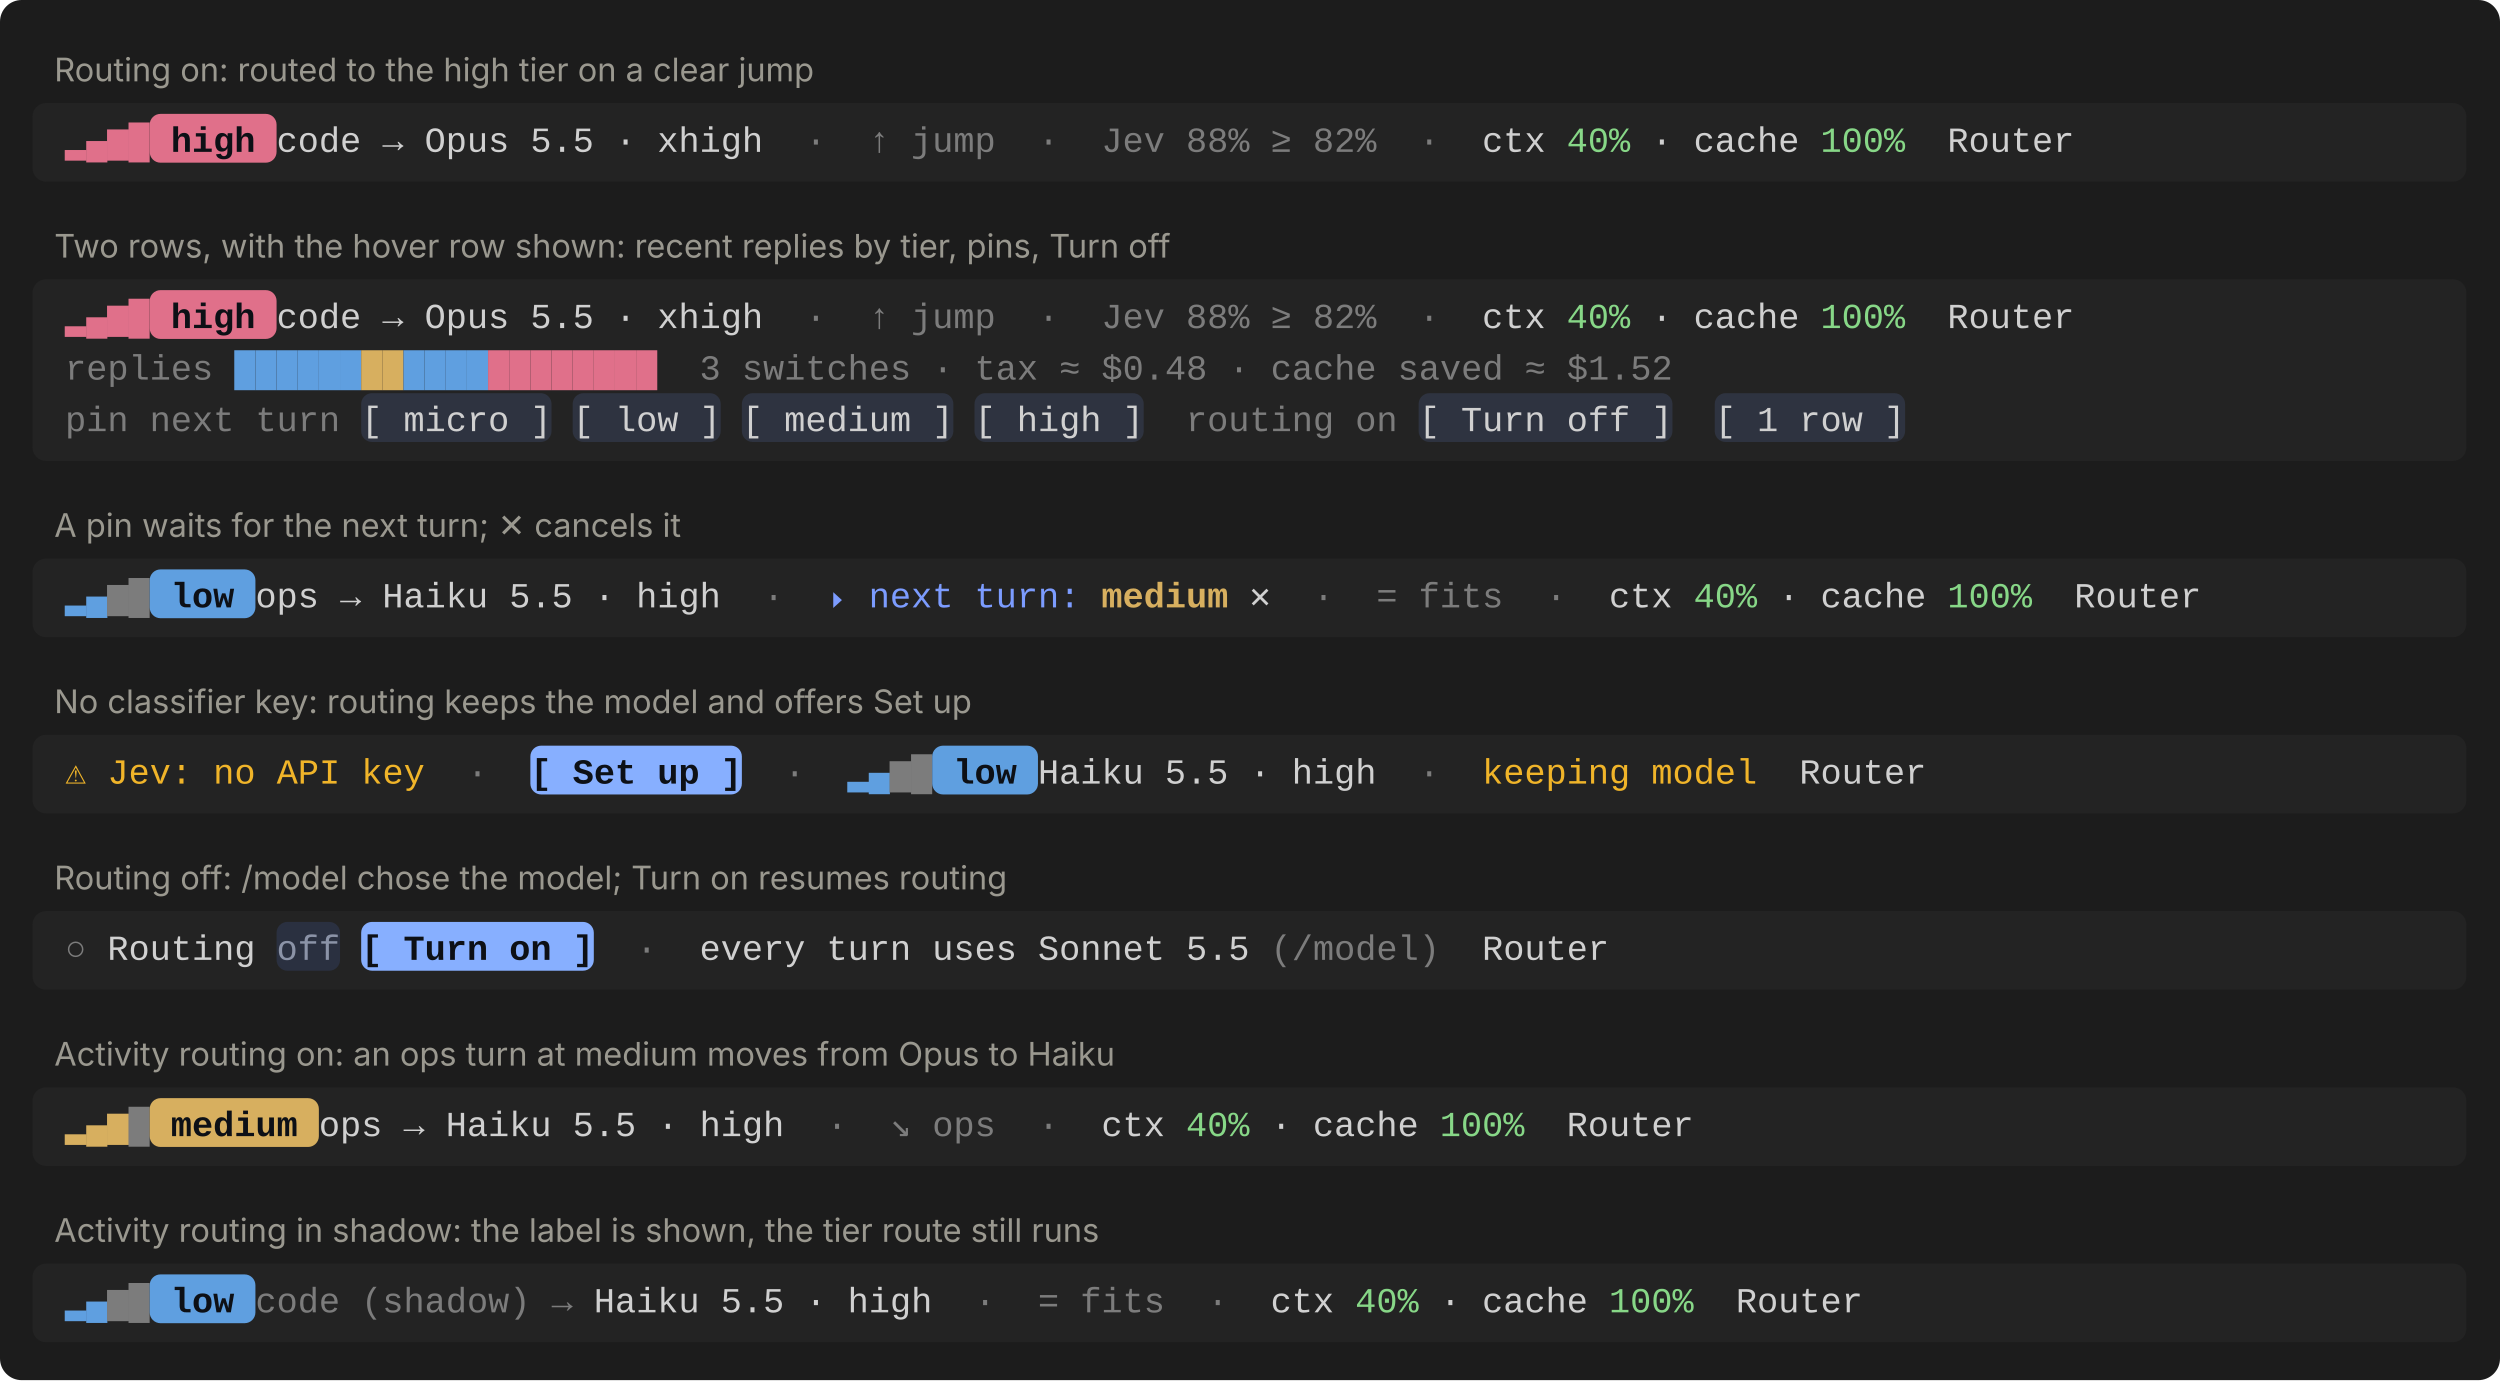
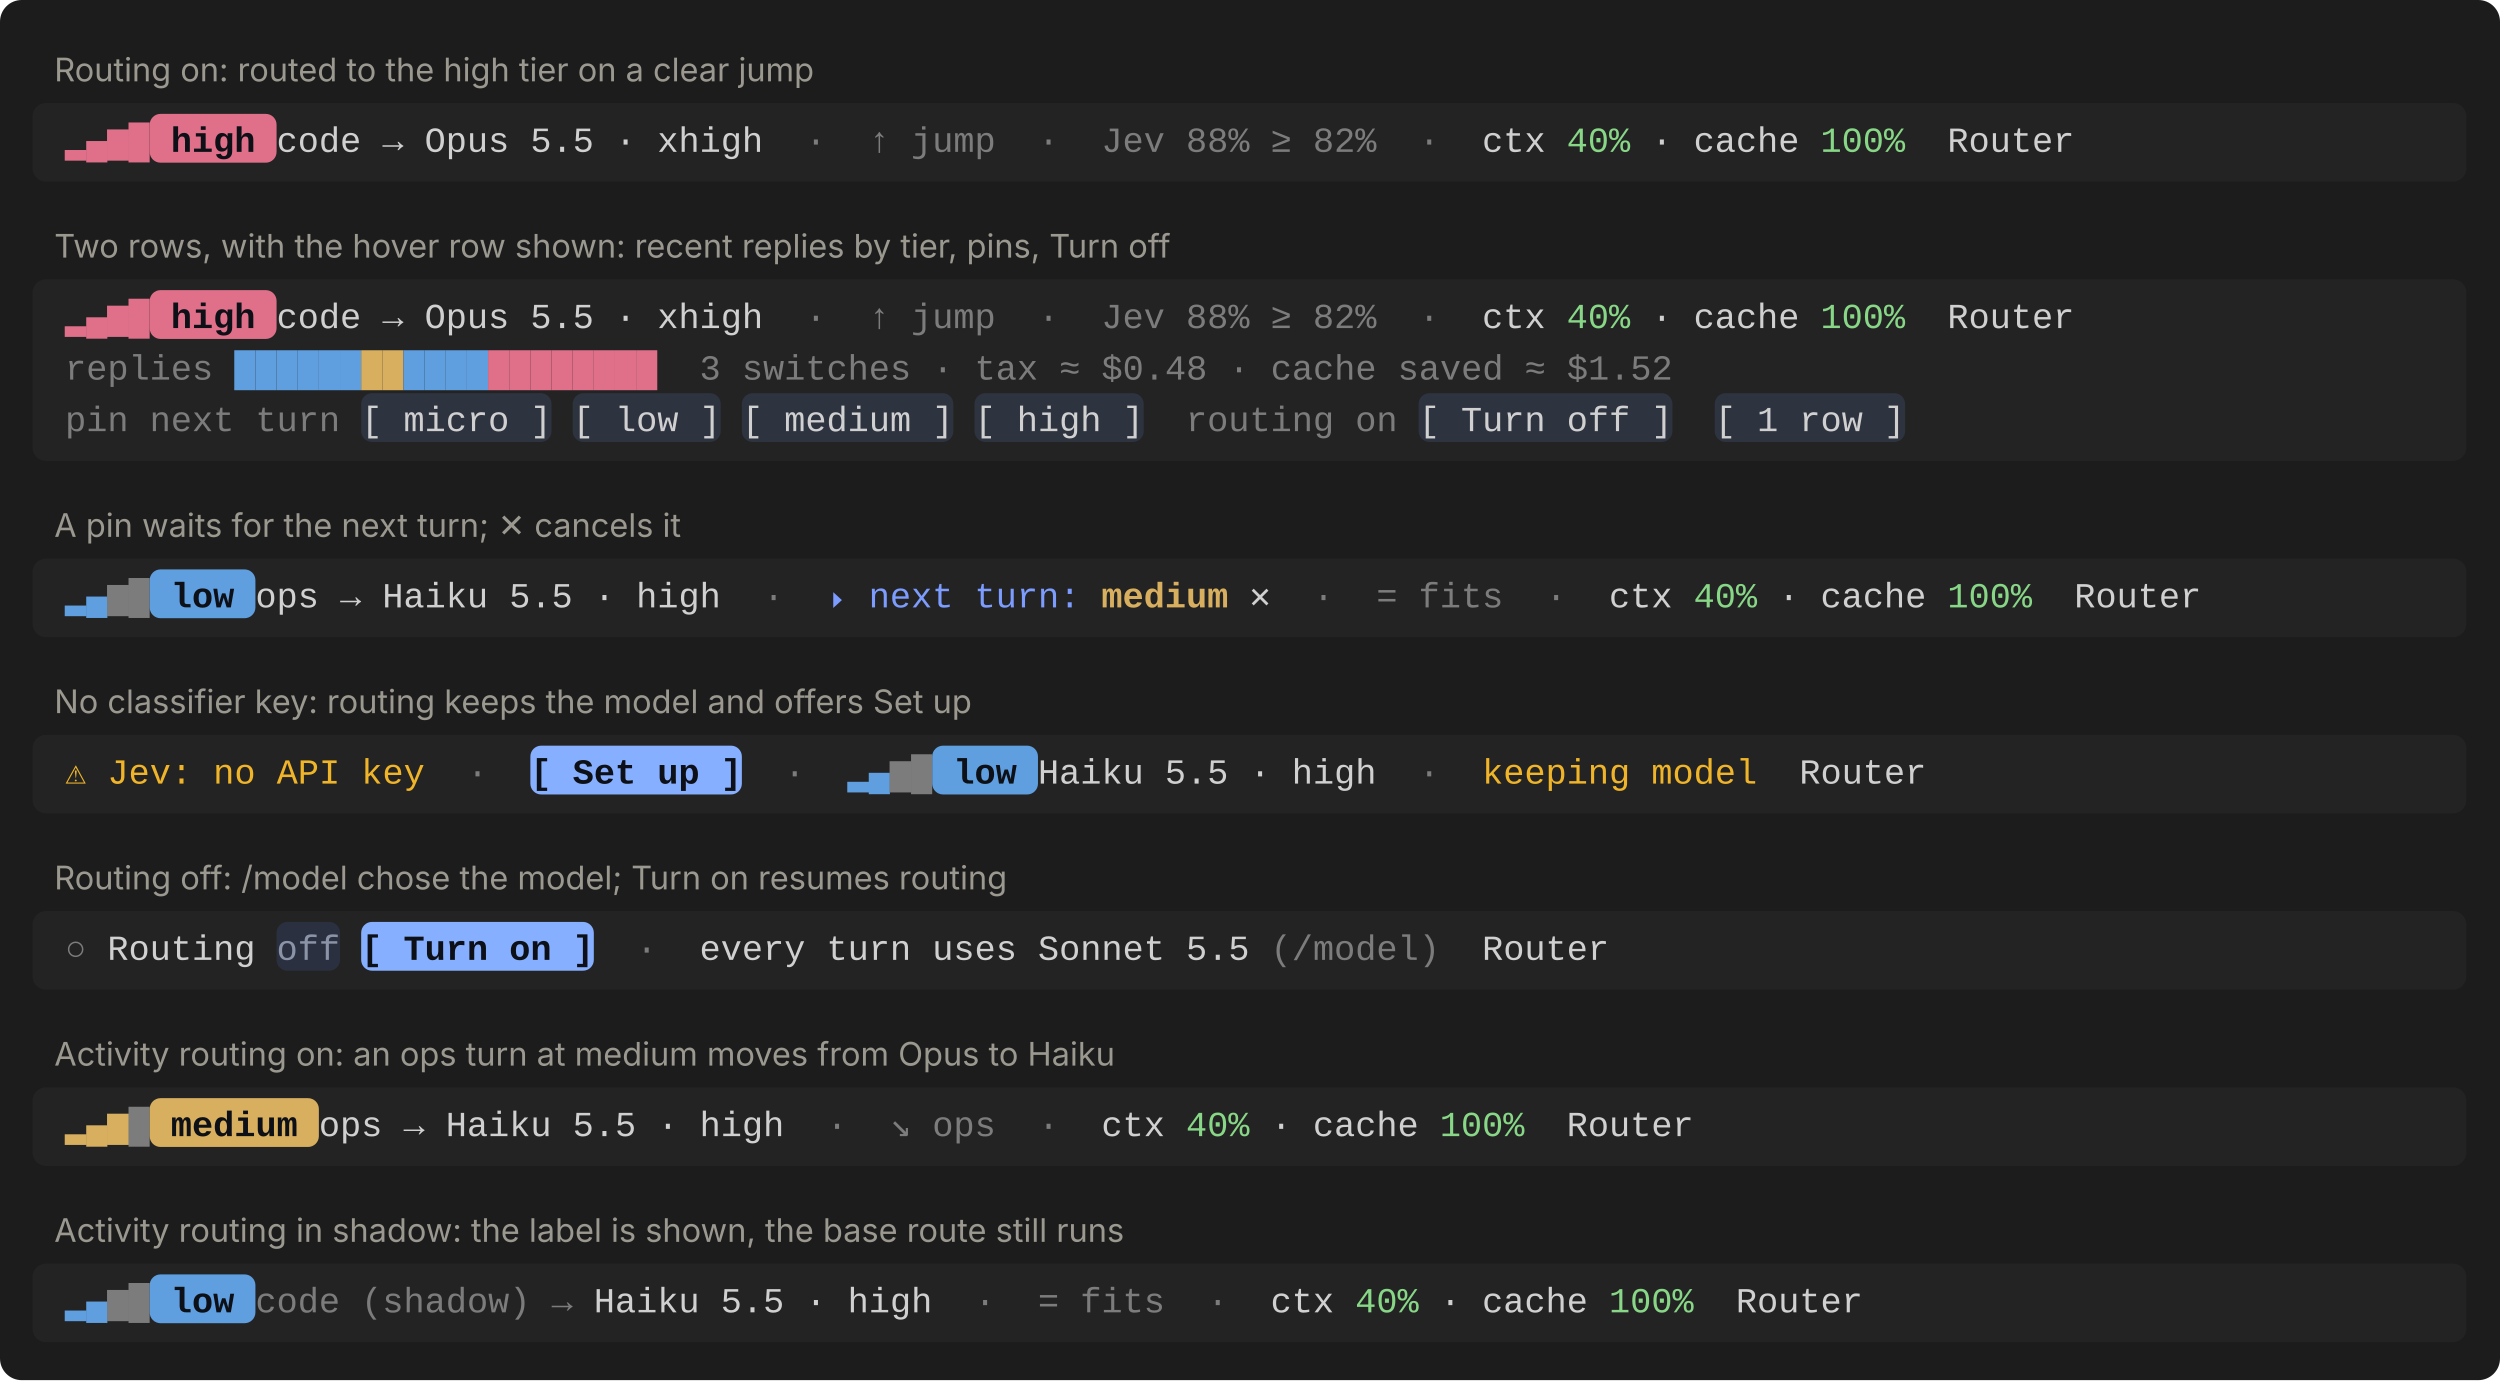
<svg xmlns="http://www.w3.org/2000/svg" viewBox="0 0 922 509" role="img" aria-labelledby="title desc">
  <style>
    text { font-family: ui-monospace, SFMono-Regular, Menlo, Consolas, 'Liberation Mono', monospace; font-size: 13px; }
    .cap { font-family: system-ui, -apple-system, 'Segoe UI', sans-serif; font-size: 12px; fill: #9a988f; }
  </style>
  <rect width="922" height="509" rx="8" fill="#1c1c1c" />
  <text class="cap" x="20" y="30">Routing on: routed to the high tier on a clear jump</text>
  <rect x="12" y="38" width="897.6" height="29" rx="5" fill="#232323" />
  <text x="24.0" y="56" fill="#e0708a" xml:space="preserve">▂</text>
  <text x="31.8" y="56" fill="#e0708a" xml:space="preserve">▄</text>
  <text x="39.6" y="56" fill="#e0708a" xml:space="preserve">▆</text>
  <text x="47.4" y="56" fill="#e0708a" xml:space="preserve">█</text>
  <rect x="55.2" y="42" width="46.8" height="18" rx="4" fill="#e0708a" />
  <text x="55.2" y="56" fill="#0d1016" font-weight="700" xml:space="preserve"> high </text>
  <text x="102.0" y="56" fill="#d0d0d0" xml:space="preserve">code → </text>
  <text x="156.6" y="56" fill="#d0d0d0" xml:space="preserve">Opus 5.5 · xhigh</text>
  <text x="281.4" y="56" fill="#7c7c7c" xml:space="preserve">  ·  </text>
  <text x="320.4" y="56" fill="#7c7c7c" xml:space="preserve">↑ jump</text>
  <text x="367.2" y="56" fill="#7c7c7c" xml:space="preserve">  ·  </text>
  <text x="406.2" y="56" fill="#7c7c7c" xml:space="preserve">Jev 88% ≥ 82%</text>
  <text x="507.6" y="56" fill="#7c7c7c" xml:space="preserve">  ·  </text>
  <text x="546.6" y="56" fill="#d0d0d0" xml:space="preserve">ctx </text>
  <text x="577.8" y="56" fill="#87d787" xml:space="preserve">40%</text>
  <text x="601.2" y="56" fill="#d0d0d0" xml:space="preserve"> · cache </text>
  <text x="671.4" y="56" fill="#87d787" xml:space="preserve">100%</text>
  <text x="718.2" y="56" fill="#d0d0d0" xml:space="preserve">Router</text>
  <text class="cap" x="20" y="95">Two rows, with the hover row shown: recent replies by tier, pins, Turn off</text>
  <rect x="12" y="103" width="897.6" height="67" rx="5" fill="#232323" />
  <text x="24.0" y="121" fill="#e0708a" xml:space="preserve">▂</text>
  <text x="31.8" y="121" fill="#e0708a" xml:space="preserve">▄</text>
  <text x="39.6" y="121" fill="#e0708a" xml:space="preserve">▆</text>
  <text x="47.4" y="121" fill="#e0708a" xml:space="preserve">█</text>
  <rect x="55.2" y="107" width="46.8" height="18" rx="4" fill="#e0708a" />
  <text x="55.2" y="121" fill="#0d1016" font-weight="700" xml:space="preserve"> high </text>
  <text x="102.0" y="121" fill="#d0d0d0" xml:space="preserve">code → </text>
  <text x="156.6" y="121" fill="#d0d0d0" xml:space="preserve">Opus 5.5 · xhigh</text>
  <text x="281.4" y="121" fill="#7c7c7c" xml:space="preserve">  ·  </text>
  <text x="320.4" y="121" fill="#7c7c7c" xml:space="preserve">↑ jump</text>
  <text x="367.2" y="121" fill="#7c7c7c" xml:space="preserve">  ·  </text>
  <text x="406.2" y="121" fill="#7c7c7c" xml:space="preserve">Jev 88% ≥ 82%</text>
  <text x="507.6" y="121" fill="#7c7c7c" xml:space="preserve">  ·  </text>
  <text x="546.6" y="121" fill="#d0d0d0" xml:space="preserve">ctx </text>
  <text x="577.8" y="121" fill="#87d787" xml:space="preserve">40%</text>
  <text x="601.2" y="121" fill="#d0d0d0" xml:space="preserve"> · cache </text>
  <text x="671.4" y="121" fill="#87d787" xml:space="preserve">100%</text>
  <text x="718.2" y="121" fill="#d0d0d0" xml:space="preserve">Router</text>
  <text x="24.0" y="140" fill="#7c7c7c" xml:space="preserve">replies </text>
  <text x="86.4" y="140" fill="#5f9fe0" xml:space="preserve">█</text>
  <text x="94.2" y="140" fill="#5f9fe0" xml:space="preserve">█</text>
  <text x="102.0" y="140" fill="#5f9fe0" xml:space="preserve">█</text>
  <text x="109.8" y="140" fill="#5f9fe0" xml:space="preserve">█</text>
  <text x="117.6" y="140" fill="#5f9fe0" xml:space="preserve">█</text>
  <text x="125.4" y="140" fill="#5f9fe0" xml:space="preserve">█</text>
  <text x="133.2" y="140" fill="#d7af5f" xml:space="preserve">█</text>
  <text x="141.0" y="140" fill="#d7af5f" xml:space="preserve">█</text>
  <text x="148.8" y="140" fill="#5f9fe0" xml:space="preserve">█</text>
  <text x="156.6" y="140" fill="#5f9fe0" xml:space="preserve">█</text>
  <text x="164.4" y="140" fill="#5f9fe0" xml:space="preserve">█</text>
  <text x="172.2" y="140" fill="#5f9fe0" xml:space="preserve">█</text>
  <text x="180.0" y="140" fill="#e0708a" xml:space="preserve">█</text>
  <text x="187.8" y="140" fill="#e0708a" xml:space="preserve">█</text>
  <text x="195.6" y="140" fill="#e0708a" xml:space="preserve">█</text>
  <text x="203.4" y="140" fill="#e0708a" xml:space="preserve">█</text>
  <text x="211.2" y="140" fill="#e0708a" xml:space="preserve">█</text>
  <text x="219.0" y="140" fill="#e0708a" xml:space="preserve">█</text>
  <text x="226.8" y="140" fill="#e0708a" xml:space="preserve">█</text>
  <text x="234.6" y="140" fill="#e0708a" xml:space="preserve">█</text>
  <text x="242.4" y="140" fill="#7c7c7c" xml:space="preserve">  3 switches · tax ≈ $0.48 · cache saved ≈ $1.52</text>
  <text x="24.0" y="159" fill="#7c7c7c" xml:space="preserve">pin next turn </text>
  <rect x="133.2" y="145" width="70.2" height="18" rx="4" fill="#2e3340" />
  <text x="133.2" y="159" fill="#d0d0d0" xml:space="preserve">[ micro ]</text>
  <rect x="211.2" y="145" width="54.6" height="18" rx="4" fill="#2e3340" />
  <text x="211.2" y="159" fill="#d0d0d0" xml:space="preserve">[ low ]</text>
  <rect x="273.6" y="145" width="78.0" height="18" rx="4" fill="#2e3340" />
  <text x="273.6" y="159" fill="#d0d0d0" xml:space="preserve">[ medium ]</text>
  <rect x="359.4" y="145" width="62.4" height="18" rx="4" fill="#2e3340" />
  <text x="359.4" y="159" fill="#d0d0d0" xml:space="preserve">[ high ]</text>
  <text x="437.4" y="159" fill="#7c7c7c" xml:space="preserve">routing on </text>
  <rect x="523.2" y="145" width="93.6" height="18" rx="4" fill="#2e3340" />
  <text x="523.2" y="159" fill="#d0d0d0" xml:space="preserve">[ Turn off ]</text>
  <rect x="632.4" y="145" width="70.2" height="18" rx="4" fill="#2e3340" />
  <text x="632.4" y="159" fill="#d0d0d0" xml:space="preserve">[ 1 row ]</text>
  <text class="cap" x="20" y="198">A pin waits for the next turn; ✕ cancels it</text>
  <rect x="12" y="206" width="897.6" height="29" rx="5" fill="#232323" />
  <text x="24.0" y="224" fill="#5f9fe0" xml:space="preserve">▂</text>
  <text x="31.8" y="224" fill="#5f9fe0" xml:space="preserve">▄</text>
  <text x="39.6" y="224" fill="#7c7c7c" xml:space="preserve">▆</text>
  <text x="47.4" y="224" fill="#7c7c7c" xml:space="preserve">█</text>
  <rect x="55.2" y="210" width="39.0" height="18" rx="4" fill="#5f9fe0" />
  <text x="55.2" y="224" fill="#0d1016" font-weight="700" xml:space="preserve"> low </text>
  <text x="94.2" y="224" fill="#d0d0d0" xml:space="preserve">ops → </text>
  <text x="141.0" y="224" fill="#d0d0d0" xml:space="preserve">Haiku 5.5 · high</text>
  <text x="265.8" y="224" fill="#7c7c7c" xml:space="preserve">  ·  </text>
  <text x="304.8" y="224" fill="#7c9cff" xml:space="preserve">⏵ next turn: </text>
  <text x="406.2" y="224" fill="#d7af5f" font-weight="700" xml:space="preserve">medium</text>
  <text x="460.8" y="224" fill="#d0d0d0" xml:space="preserve">✕</text>
  <text x="468.6" y="224" fill="#7c7c7c" xml:space="preserve">  ·  </text>
  <text x="507.6" y="224" fill="#7c7c7c" xml:space="preserve">= fits</text>
  <text x="554.4" y="224" fill="#7c7c7c" xml:space="preserve">  ·  </text>
  <text x="593.4" y="224" fill="#d0d0d0" xml:space="preserve">ctx </text>
  <text x="624.6" y="224" fill="#87d787" xml:space="preserve">40%</text>
  <text x="648.0" y="224" fill="#d0d0d0" xml:space="preserve"> · cache </text>
  <text x="718.2" y="224" fill="#87d787" xml:space="preserve">100%</text>
  <text x="765.0" y="224" fill="#d0d0d0" xml:space="preserve">Router</text>
  <text class="cap" x="20" y="263">No classifier key: routing keeps the model and offers Set up</text>
  <rect x="12" y="271" width="897.6" height="29" rx="5" fill="#232323" />
  <text x="24.0" y="289" fill="#f0b429" xml:space="preserve">⚠ Jev: no API key</text>
  <text x="156.6" y="289" fill="#7c7c7c" xml:space="preserve">  ·  </text>
  <rect x="195.6" y="275" width="78.0" height="18" rx="4" fill="#87afff" />
  <text x="195.6" y="289" fill="#0d1016" font-weight="700" xml:space="preserve">[ Set up ]</text>
  <text x="273.6" y="289" fill="#7c7c7c" xml:space="preserve">  ·  </text>
  <text x="312.6" y="289" fill="#5f9fe0" xml:space="preserve">▂</text>
  <text x="320.4" y="289" fill="#5f9fe0" xml:space="preserve">▄</text>
  <text x="328.2" y="289" fill="#7c7c7c" xml:space="preserve">▆</text>
  <text x="336.0" y="289" fill="#7c7c7c" xml:space="preserve">█</text>
  <rect x="343.8" y="275" width="39.0" height="18" rx="4" fill="#5f9fe0" />
  <text x="343.8" y="289" fill="#0d1016" font-weight="700" xml:space="preserve"> low </text>
  <text x="382.8" y="289" fill="#d0d0d0" xml:space="preserve">Haiku 5.5 · high</text>
  <text x="507.6" y="289" fill="#7c7c7c" xml:space="preserve">  ·  </text>
  <text x="546.6" y="289" fill="#f0b429" xml:space="preserve">keeping model</text>
  <text x="663.6" y="289" fill="#d0d0d0" xml:space="preserve">Router</text>
  <text class="cap" x="20" y="328">Routing off: /model chose the model; Turn on resumes routing</text>
  <rect x="12" y="336" width="897.6" height="29" rx="5" fill="#232323" />
  <text x="24.0" y="354" fill="#7c7c7c" xml:space="preserve">○ </text>
  <text x="39.6" y="354" fill="#d0d0d0" xml:space="preserve">Routing </text>
  <rect x="102.0" y="340" width="23.4" height="18" rx="4" fill="#2a3040" />
  <text x="102.0" y="354" fill="#8b93a7" xml:space="preserve">off</text>
  <rect x="133.2" y="340" width="85.8" height="18" rx="4" fill="#87afff" />
  <text x="133.2" y="354" fill="#0d1016" font-weight="700" xml:space="preserve">[ Turn on ]</text>
  <text x="219.0" y="354" fill="#7c7c7c" xml:space="preserve">  ·  </text>
  <text x="258.0" y="354" fill="#d0d0d0" xml:space="preserve">every turn uses </text>
  <text x="382.8" y="354" fill="#d0d0d0" xml:space="preserve">Sonnet 5.5</text>
  <text x="460.8" y="354" fill="#7c7c7c" xml:space="preserve"> (/model)</text>
  <text x="546.6" y="354" fill="#d0d0d0" xml:space="preserve">Router</text>
  <text class="cap" x="20" y="393">Activity routing on: an ops turn at medium moves from Opus to Haiku</text>
  <rect x="12" y="401" width="897.6" height="29" rx="5" fill="#232323" />
  <text x="24.0" y="419" fill="#d7af5f" xml:space="preserve">▂</text>
  <text x="31.8" y="419" fill="#d7af5f" xml:space="preserve">▄</text>
  <text x="39.6" y="419" fill="#d7af5f" xml:space="preserve">▆</text>
  <text x="47.4" y="419" fill="#7c7c7c" xml:space="preserve">█</text>
  <rect x="55.2" y="405" width="62.4" height="18" rx="4" fill="#d7af5f" />
  <text x="55.2" y="419" fill="#0d1016" font-weight="700" xml:space="preserve"> medium </text>
  <text x="117.6" y="419" fill="#d0d0d0" xml:space="preserve">ops → </text>
  <text x="164.4" y="419" fill="#d0d0d0" xml:space="preserve">Haiku 5.5 · high</text>
  <text x="289.2" y="419" fill="#7c7c7c" xml:space="preserve">  ·  </text>
  <text x="328.2" y="419" fill="#7c7c7c" xml:space="preserve">↘ ops</text>
  <text x="367.2" y="419" fill="#7c7c7c" xml:space="preserve">  ·  </text>
  <text x="406.2" y="419" fill="#d0d0d0" xml:space="preserve">ctx </text>
  <text x="437.4" y="419" fill="#87d787" xml:space="preserve">40%</text>
  <text x="460.8" y="419" fill="#d0d0d0" xml:space="preserve"> · cache </text>
  <text x="531.0" y="419" fill="#87d787" xml:space="preserve">100%</text>
  <text x="577.8" y="419" fill="#d0d0d0" xml:space="preserve">Router</text>
-   <text class="cap" x="20" y="458">Activity routing in shadow: the label is shown, the tier route still runs</text>
+   <text class="cap" x="20" y="458">Activity routing in shadow: the label is shown, the base route still runs</text>
  <rect x="12" y="466" width="897.6" height="29" rx="5" fill="#232323" />
  <text x="24.0" y="484" fill="#5f9fe0" xml:space="preserve">▂</text>
  <text x="31.8" y="484" fill="#5f9fe0" xml:space="preserve">▄</text>
  <text x="39.6" y="484" fill="#7c7c7c" xml:space="preserve">▆</text>
  <text x="47.4" y="484" fill="#7c7c7c" xml:space="preserve">█</text>
  <rect x="55.2" y="470" width="39.0" height="18" rx="4" fill="#5f9fe0" />
  <text x="55.2" y="484" fill="#0d1016" font-weight="700" xml:space="preserve"> low </text>
  <text x="94.2" y="484" fill="#7c7c7c" xml:space="preserve">code (shadow) → </text>
  <text x="219.0" y="484" fill="#d0d0d0" xml:space="preserve">Haiku 5.5 · high</text>
  <text x="343.8" y="484" fill="#7c7c7c" xml:space="preserve">  ·  </text>
  <text x="382.8" y="484" fill="#7c7c7c" xml:space="preserve">= fits</text>
  <text x="429.6" y="484" fill="#7c7c7c" xml:space="preserve">  ·  </text>
  <text x="468.6" y="484" fill="#d0d0d0" xml:space="preserve">ctx </text>
  <text x="499.8" y="484" fill="#87d787" xml:space="preserve">40%</text>
  <text x="523.2" y="484" fill="#d0d0d0" xml:space="preserve"> · cache </text>
  <text x="593.4" y="484" fill="#87d787" xml:space="preserve">100%</text>
  <text x="640.2" y="484" fill="#d0d0d0" xml:space="preserve">Router</text>
</svg>
